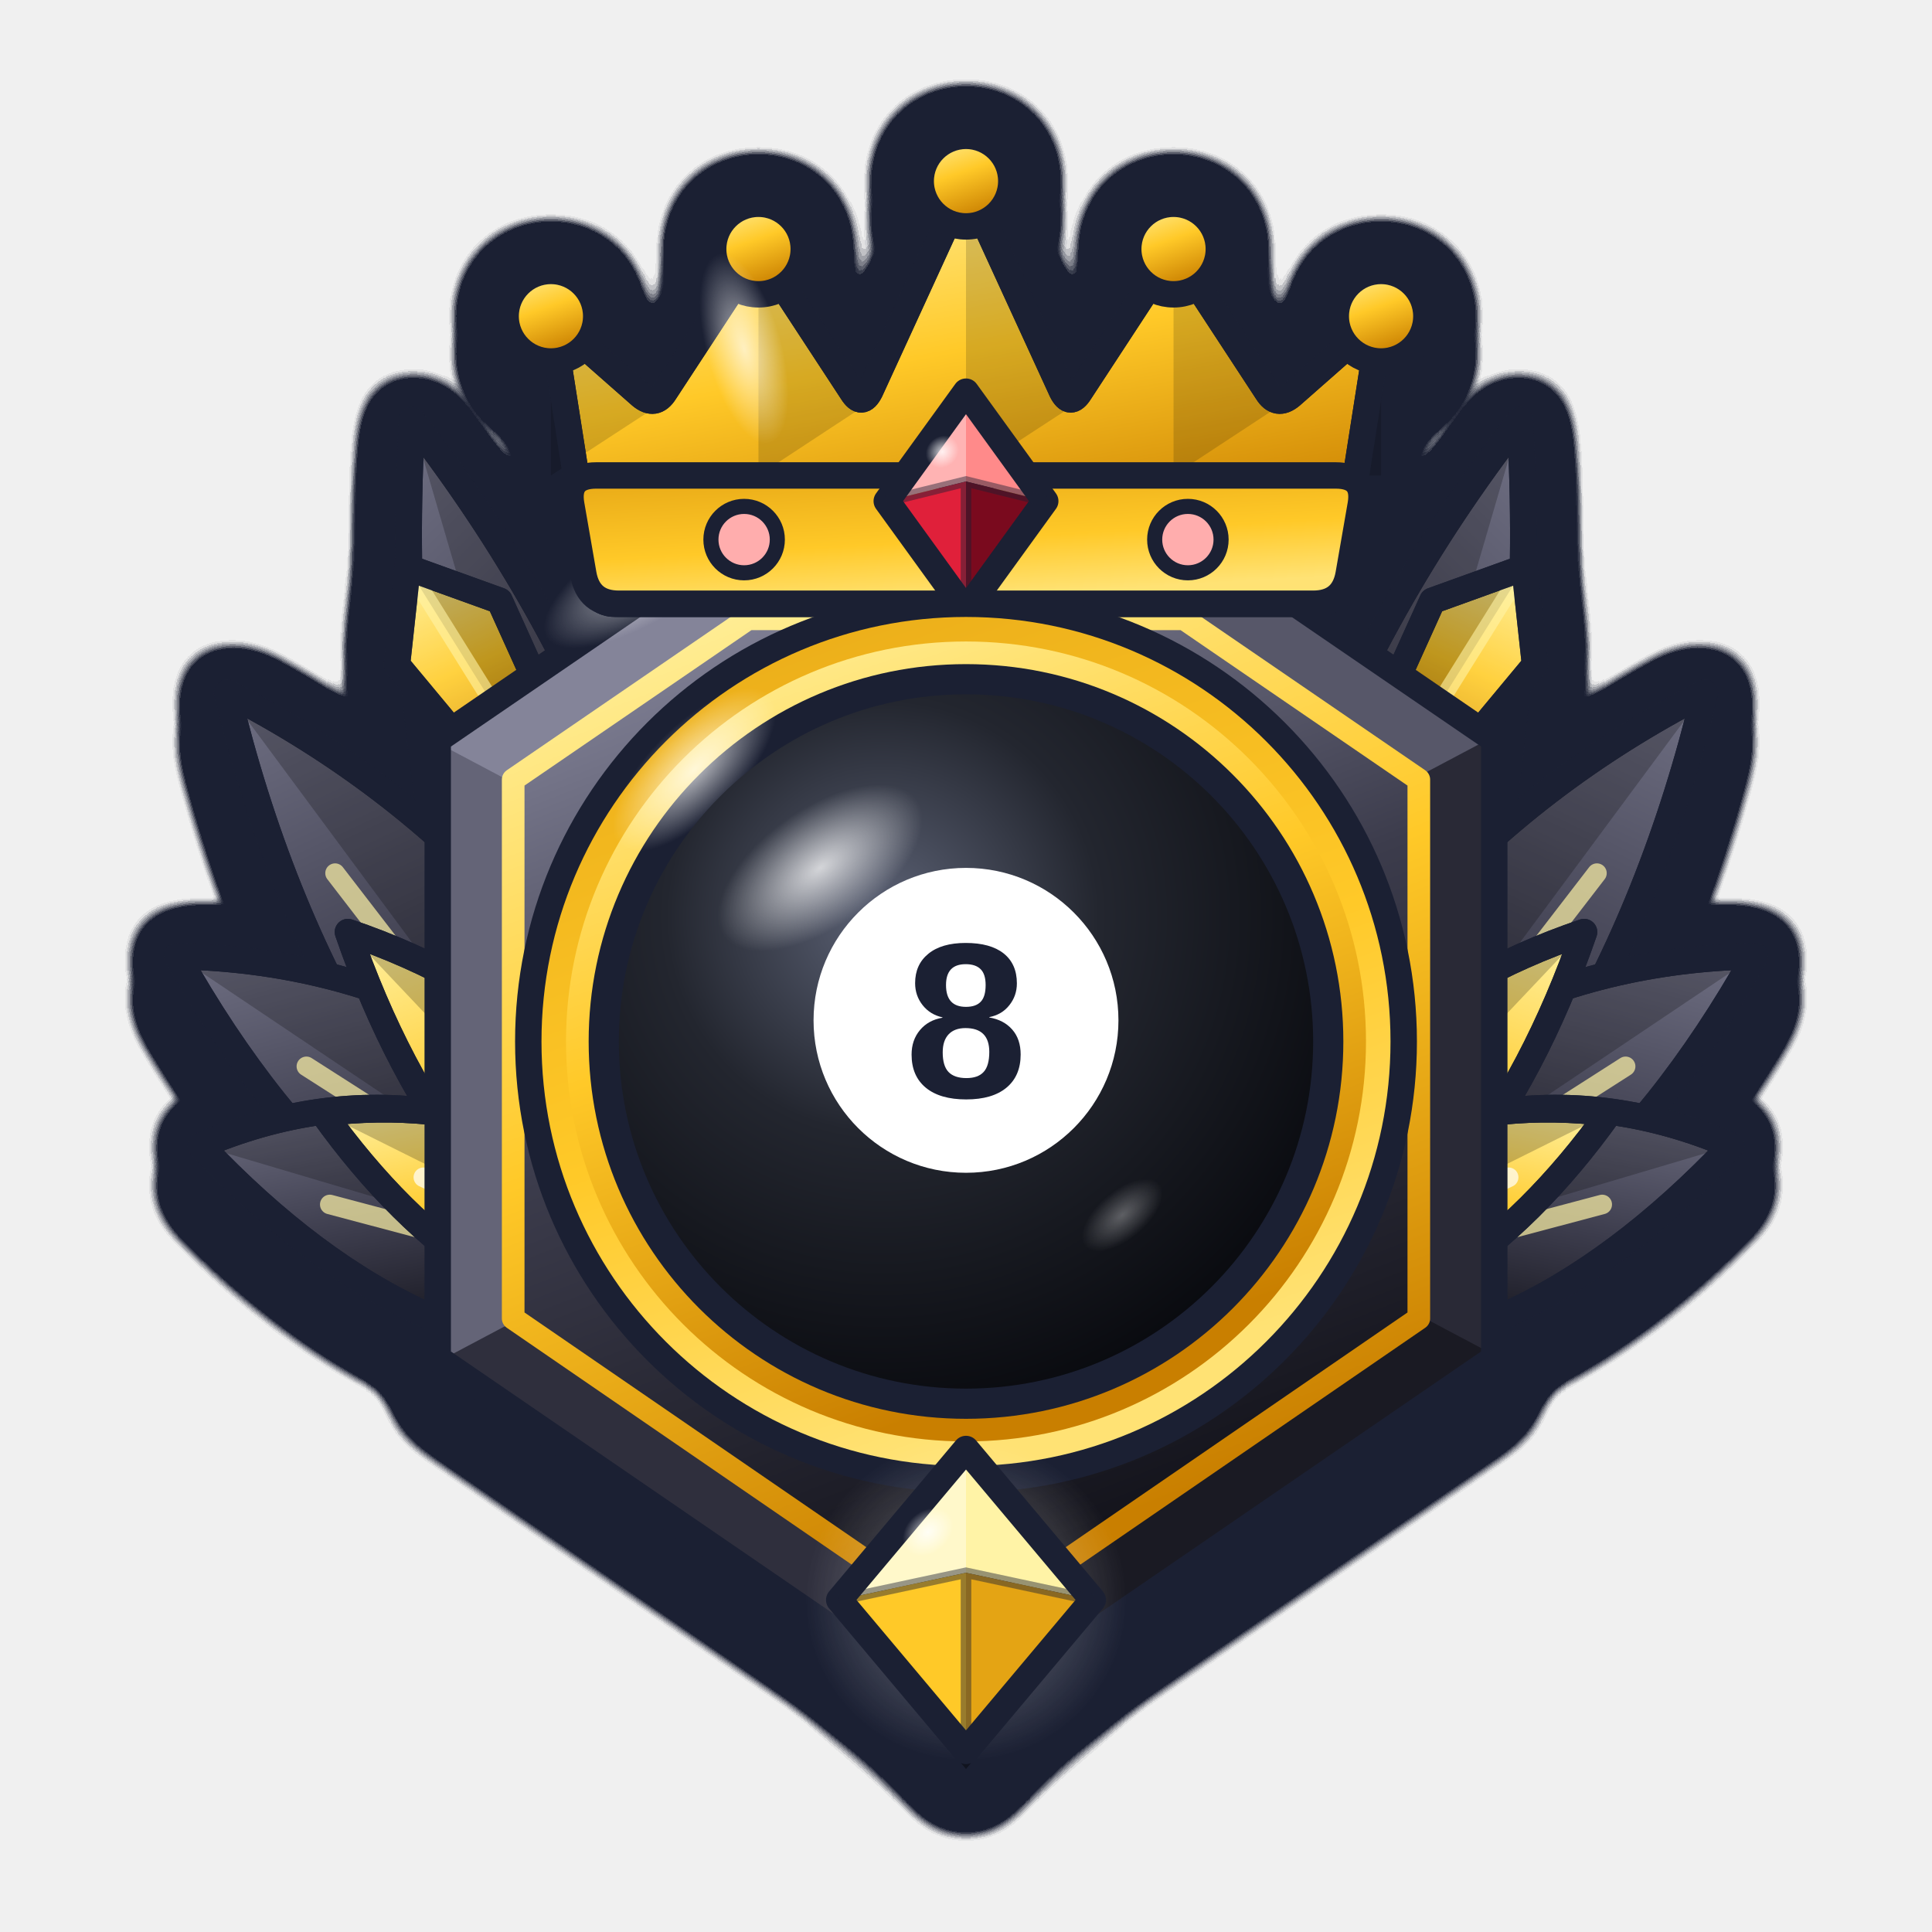
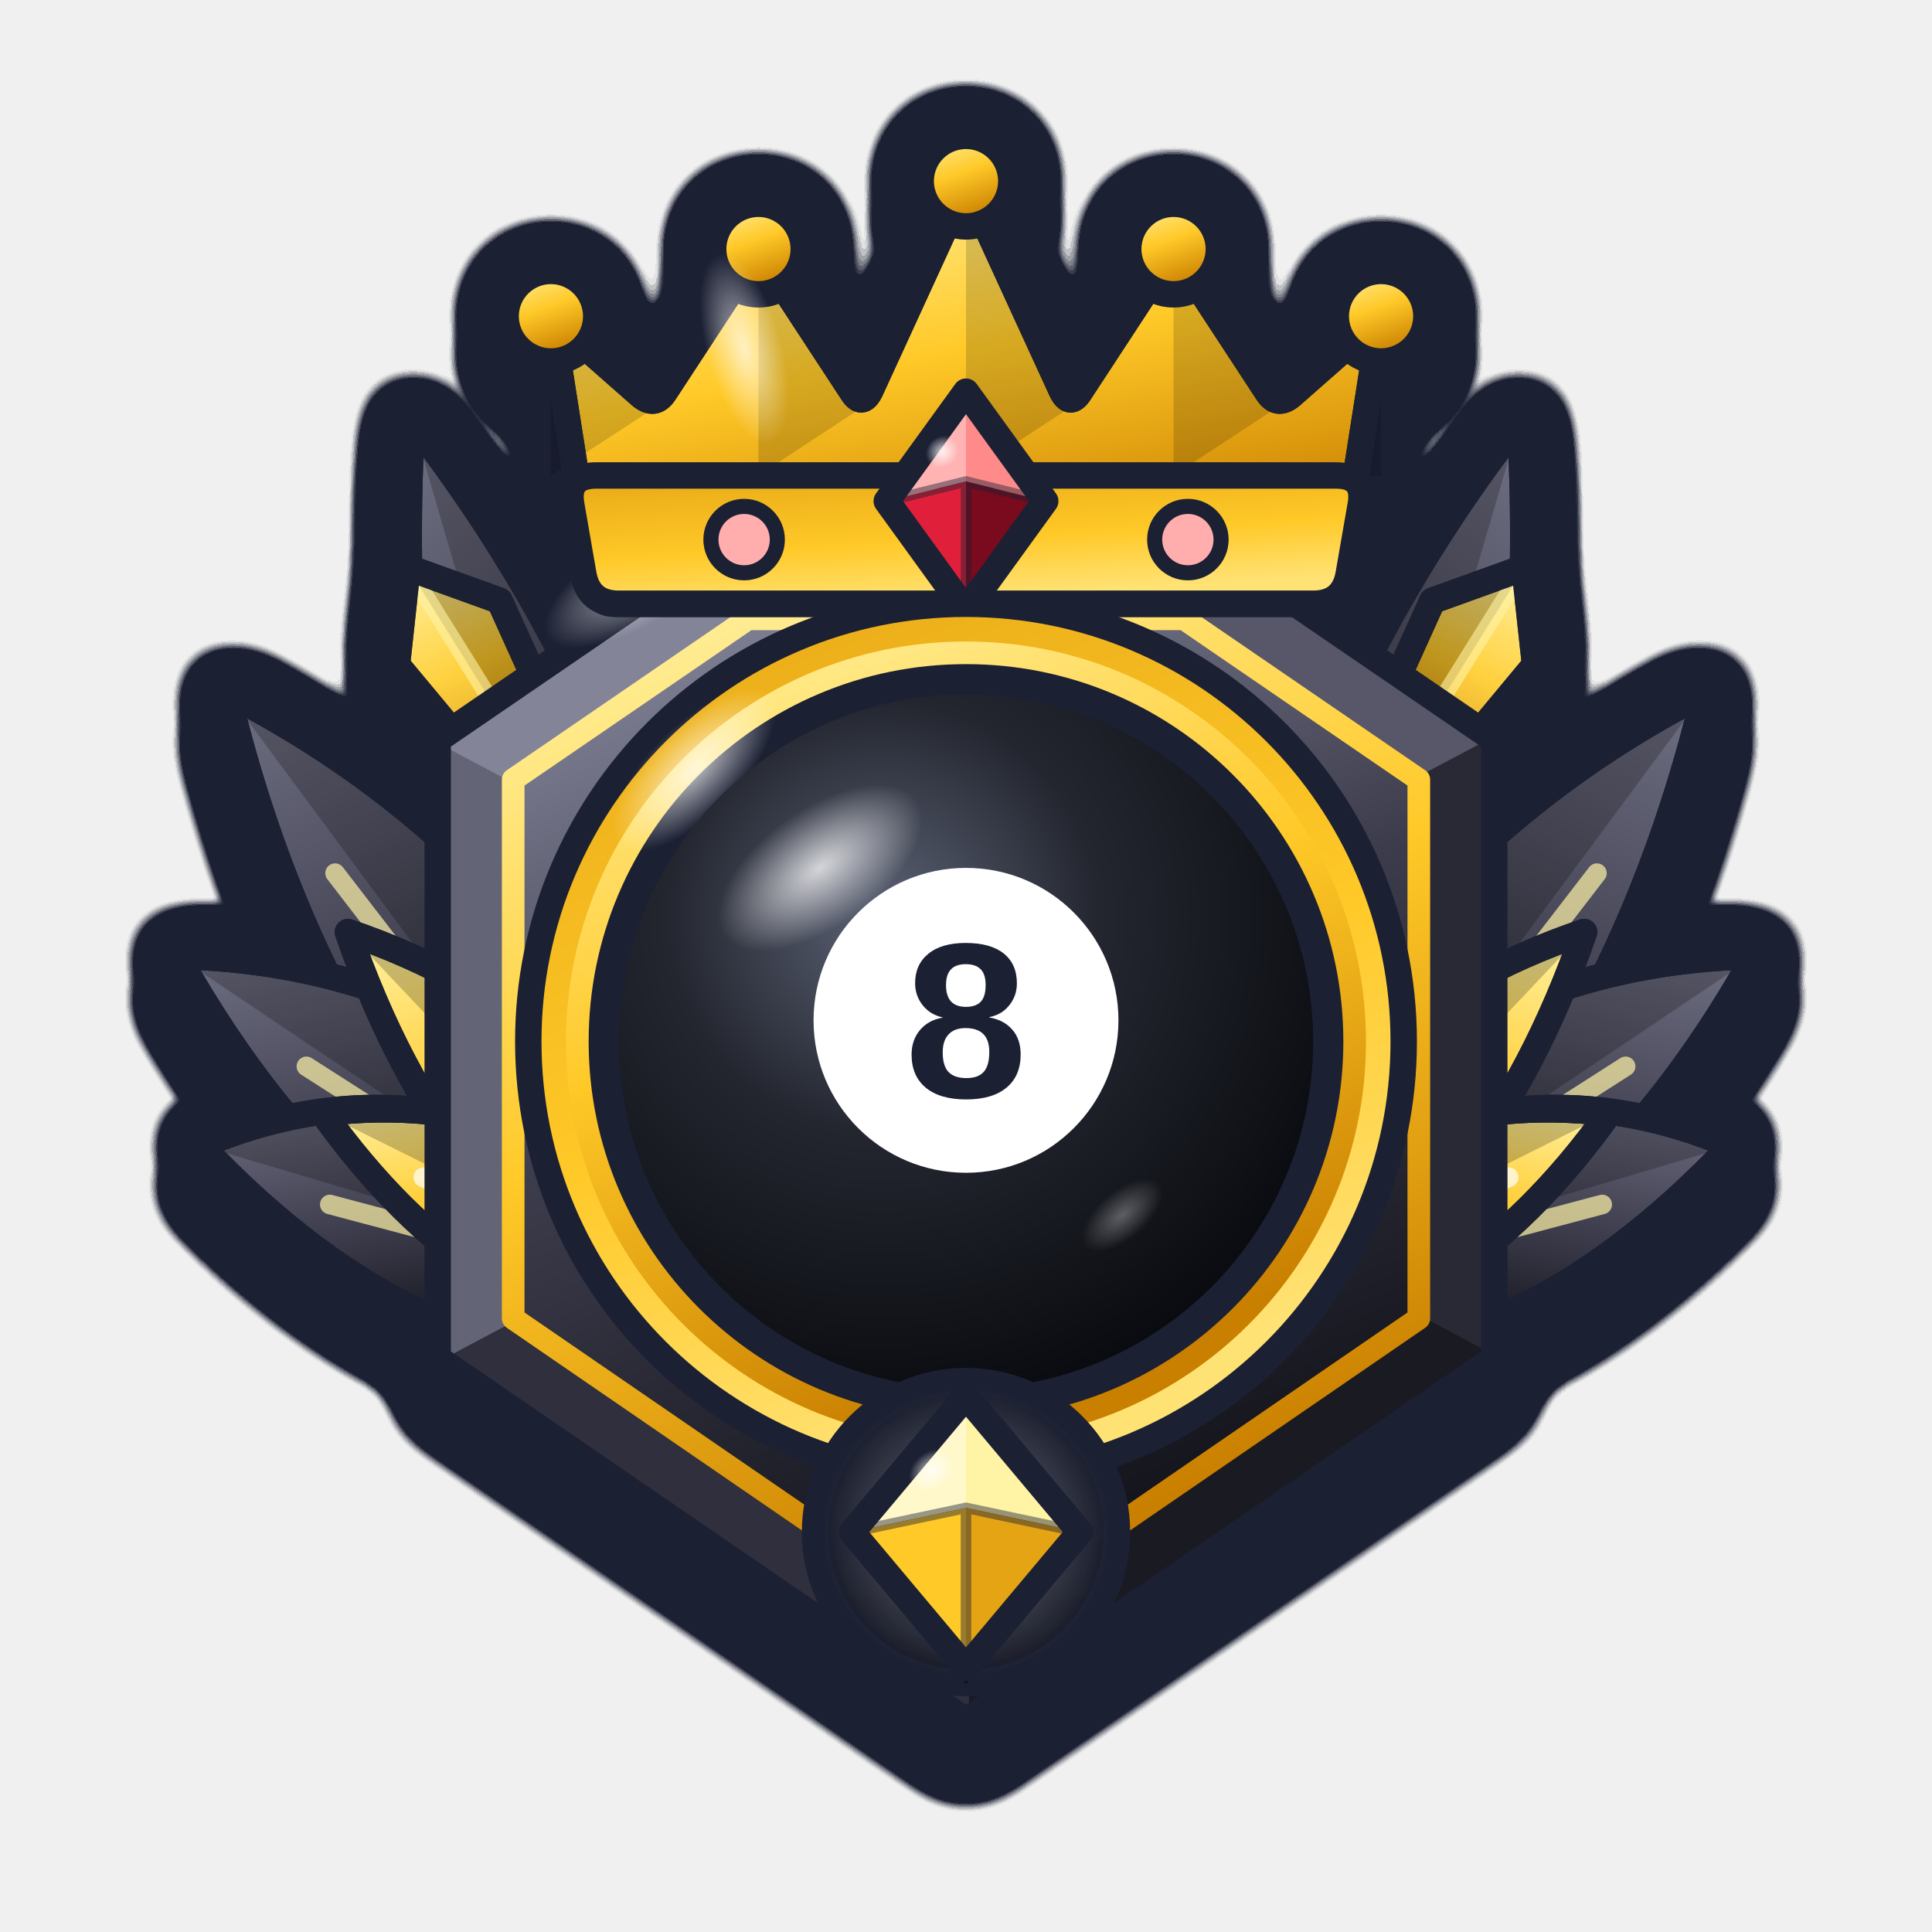
<svg xmlns="http://www.w3.org/2000/svg" width="512" height="512" viewBox="0 0 256 256">
  <defs>
    <linearGradient id="blue" x1="0" y1="0" x2="0.35" y2="1">
      <stop offset="0" stop-color="#9ED3FF" />
      <stop offset="0.45" stop-color="#3B9BFF" />
      <stop offset="1" stop-color="#1F6BD0" />
    </linearGradient>
    <linearGradient id="green" x1="0" y1="0" x2="0.35" y2="1">
      <stop offset="0" stop-color="#A8F5BE" />
      <stop offset="0.45" stop-color="#3DD66B" />
      <stop offset="1" stop-color="#1E9E47" />
    </linearGradient>
    <linearGradient id="red" x1="0" y1="0" x2="0.35" y2="1">
      <stop offset="0" stop-color="#FFA3A3" />
      <stop offset="0.45" stop-color="#FF4D4D" />
      <stop offset="1" stop-color="#C9283A" />
    </linearGradient>
    <linearGradient id="gold" x1="0" y1="0" x2="0.35" y2="1">
      <stop offset="0" stop-color="#FFF1A0" />
      <stop offset="0.45" stop-color="#FFC928" />
      <stop offset="1" stop-color="#DB8E00" />
    </linearGradient>
    <linearGradient id="wood" x1="0" y1="0" x2="0.35" y2="1">
      <stop offset="0" stop-color="#FFD9A0" />
      <stop offset="0.45" stop-color="#E7A35C" />
      <stop offset="1" stop-color="#A8622A" />
    </linearGradient>
    <linearGradient id="darkwood" x1="0" y1="0" x2="0.35" y2="1">
      <stop offset="0" stop-color="#C07A45" />
      <stop offset="0.45" stop-color="#8A4B22" />
      <stop offset="1" stop-color="#5E3014" />
    </linearGradient>
    <linearGradient id="white" x1="0" y1="0" x2="0.35" y2="1">
      <stop offset="0" stop-color="#FFFFFF" />
      <stop offset="0.45" stop-color="#F4F8FF" />
      <stop offset="1" stop-color="#C9D6EA" />
    </linearGradient>
    <linearGradient id="grey" x1="0" y1="0" x2="0.35" y2="1">
      <stop offset="0" stop-color="#E4E9F2" />
      <stop offset="0.45" stop-color="#AEB8C8" />
      <stop offset="1" stop-color="#7B869A" />
    </linearGradient>
    <linearGradient id="steel" x1="0" y1="0" x2="0.35" y2="1">
      <stop offset="0" stop-color="#D8E6F7" />
      <stop offset="0.45" stop-color="#9FB2CC" />
      <stop offset="1" stop-color="#6A7D98" />
    </linearGradient>
    <linearGradient id="cloth" x1="0" y1="0" x2="0.35" y2="1">
      <stop offset="0" stop-color="#6FE08E" />
      <stop offset="0.45" stop-color="#2FA24F" />
      <stop offset="1" stop-color="#1C7A37" />
    </linearGradient>
    <linearGradient id="sad" x1="0" y1="0" x2="0.35" y2="1">
      <stop offset="0" stop-color="#C4D4EE" />
      <stop offset="0.45" stop-color="#8EA3C7" />
      <stop offset="1" stop-color="#5E7299" />
    </linearGradient>
    <linearGradient id="purple" x1="0" y1="0" x2="0.35" y2="1">
      <stop offset="0" stop-color="#D7B8FF" />
      <stop offset="0.45" stop-color="#A259FF" />
      <stop offset="1" stop-color="#6E2FD0" />
    </linearGradient>
    <radialGradient id="shine" cx="0.5" cy="0.5" r="0.5">
      <stop offset="0" stop-color="#FFFFFF" stop-opacity="0.9" />
      <stop offset="1" stop-color="#FFFFFF" stop-opacity="0" />
    </radialGradient>
    <filter id="ink" x="-30%" y="-30%" width="160%" height="160%" color-interpolation-filters="sRGB">
      <feGaussianBlur in="SourceAlpha" stdDeviation="6.92" result="blur" />
      <feComponentTransfer in="blur" result="grown">
        <feFuncA type="linear" slope="7" intercept="-0.35" />
      </feComponentTransfer>
      <feOffset in="grown" dy="6" result="lip" />
      <feMerge result="both">
        <feMergeNode in="lip" />
        <feMergeNode in="grown" />
      </feMerge>
      <feFlood flood-color="#1B2033" />
      <feComposite in2="both" operator="in" result="outline" />
      <feMerge>
        <feMergeNode in="outline" />
        <feMergeNode in="SourceGraphic" />
      </feMerge>
    </filter>
  </defs>
  <defs>
    <filter id="badgeInk" x="-20%" y="-20%" width="140%" height="140%" color-interpolation-filters="sRGB">
      <feGaussianBlur in="SourceAlpha" stdDeviation="3.2" result="blur" />
      <feComponentTransfer in="blur" result="grown">
        <feFuncA type="linear" slope="40" intercept="-0.716" />
      </feComponentTransfer>
      <feOffset in="grown" dy="5" result="lip" />
      <feMerge result="both">
        <feMergeNode in="lip" />
        <feMergeNode in="grown" />
      </feMerge>
      <feFlood flood-color="#1B2033" />
      <feComposite in2="both" operator="in" result="outline" />
      <feMerge>
        <feMergeNode in="outline" />
        <feMergeNode in="SourceGraphic" />
      </feMerge>
    </filter>
  </defs>
  <defs>
    <linearGradient id="m" x1="0" y1="0" x2="0.35" y2="1">
      <stop offset="0.00" stop-color="#8C8CA2" />
      <stop offset="0.50" stop-color="#3C3C4C" />
      <stop offset="1.00" stop-color="#14141C" />
    </linearGradient>
    <linearGradient id="r" x1="0" y1="0" x2="0.35" y2="1">
      <stop offset="0.00" stop-color="#2A2A36" />
      <stop offset="0.60" stop-color="#3C3C4C" />
      <stop offset="1.00" stop-color="#6C6C80" />
    </linearGradient>
    <linearGradient id="w" x1="0" y1="0" x2="0.35" y2="1">
      <stop offset="0.00" stop-color="#707084" />
      <stop offset="0.55" stop-color="#3C3C4C" />
      <stop offset="1.00" stop-color="#14141C" />
    </linearGradient>
    <linearGradient id="c" x1="0" y1="0" x2="0.3" y2="1">
      <stop offset="0.00" stop-color="#BABAC7" />
      <stop offset="0.55" stop-color="#606073" />
      <stop offset="1.00" stop-color="#3C3C4C" />
    </linearGradient>
    <linearGradient id="s" x1="0" y1="0" x2="0.2" y2="1">
      <stop offset="0.00" stop-color="#FFFFFF" />
      <stop offset="0.50" stop-color="#BABAC7" />
      <stop offset="1.00" stop-color="#747488" />
    </linearGradient>
    <linearGradient id="g" x1="0" y1="0" x2="0.35" y2="1">
      <stop offset="0.00" stop-color="#FFF3A6" />
      <stop offset="0.50" stop-color="#FFC928" />
      <stop offset="1.00" stop-color="#C97F00" />
    </linearGradient>
    <linearGradient id="gr" x1="0" y1="0" x2="0.35" y2="1">
      <stop offset="0.00" stop-color="#E7A816" />
      <stop offset="0.60" stop-color="#FFC928" />
      <stop offset="1.00" stop-color="#FFE274" />
    </linearGradient>
    <radialGradient id="ball" cx="0.38" cy="0.32" r="0.78">
      <stop offset="0" stop-color="#5C6275" />
      <stop offset="0.4" stop-color="#23262F" />
      <stop offset="1" stop-color="#06070B" />
    </radialGradient>
  </defs>
  <g filter="url(#badgeInk)">
    <path d="M79.8 173.7 Q50.8 122.0 54.6 55.7 Q91.9 103.7 96.2 166.3 Z" fill="url(#w)" stroke="#1B2033" stroke-width="3.5" stroke-linejoin="round" />
    <path d="M88.0 170.0 L96.2 166.3 Q91.9 103.7 54.6 55.7 Z" fill="#000000" opacity="0.22" />
    <path d="M82.5 156.9 L61.5 88.8" fill="none" stroke="#FFF3A6" stroke-width="2.6" stroke-linecap="round" stroke-linejoin="round" opacity="0.7" />
    <path d="M79.8 173.7 Q50.8 122.0 54.6 55.7 Q91.9 103.7 96.2 166.3 Z" fill="none" stroke="#1B2033" stroke-width="3.5" stroke-linejoin="round" />
    <path d="M81.7 176.5 Q43.4 147.1 30.1 91.8 Q74.7 114.7 94.3 163.5 Z" fill="url(#w)" stroke="#1B2033" stroke-width="3.5" stroke-linejoin="round" />
    <path d="M88.0 170.0 L94.3 163.5 Q74.7 114.7 30.1 91.8 Z" fill="#000000" opacity="0.22" />
    <path d="M79.9 161.8 L44.4 115.7" fill="none" stroke="#FFF3A6" stroke-width="2.6" stroke-linecap="round" stroke-linejoin="round" opacity="0.7" />
    <path d="M81.7 176.5 Q43.4 147.1 30.1 91.8 Q74.7 114.7 94.3 163.5 Z" fill="none" stroke="#1B2033" stroke-width="3.5" stroke-linejoin="round" />
    <path d="M84.6 178.3 Q47.3 169.2 23.5 126.7 Q64.2 127.5 91.4 161.7 Z" fill="url(#w)" stroke="#1B2033" stroke-width="3.5" stroke-linejoin="round" />
    <path d="M88.0 170.0 L91.4 161.7 Q64.2 127.5 23.5 126.7 Z" fill="#000000" opacity="0.22" />
    <path d="M79.7 166.3 L40.6 141.3" fill="none" stroke="#FFF3A6" stroke-width="2.6" stroke-linecap="round" stroke-linejoin="round" opacity="0.7" />
    <path d="M84.6 178.3 Q47.3 169.2 23.5 126.7 Q64.2 127.5 91.4 161.7 Z" fill="none" stroke="#1B2033" stroke-width="3.5" stroke-linejoin="round" />
    <path d="M87.7 179.0 Q56.5 183.4 26.6 151.8 Q58.1 138.4 88.3 161.0 Z" fill="url(#w)" stroke="#1B2033" stroke-width="3.5" stroke-linejoin="round" />
    <path d="M88.0 170.0 L88.3 161.0 Q58.1 138.4 26.6 151.8 Z" fill="#000000" opacity="0.22" />
    <path d="M80.6 169.4 L43.7 159.6" fill="none" stroke="#FFF3A6" stroke-width="2.6" stroke-linecap="round" stroke-linejoin="round" opacity="0.7" />
    <path d="M87.7 179.0 Q56.5 183.4 26.6 151.8 Q58.1 138.4 88.3 161.0 Z" fill="none" stroke="#1B2033" stroke-width="3.5" stroke-linejoin="round" />
    <path d="M86.3 175.3 Q64.0 146.6 64.7 104.6 Q92.6 130.1 97.7 168.7 Z" fill="url(#g)" stroke="#1B2033" stroke-width="3.5" stroke-linejoin="round" />
    <path d="M92.0 172.0 L97.7 168.7 Q92.6 130.1 64.7 104.6 Z" fill="#000000" opacity="0.22" />
    <path d="M87.9 164.4 L70.8 124.4" fill="none" stroke="#FFFFFF" stroke-width="2.6" stroke-linecap="round" stroke-linejoin="round" opacity="0.7" />
    <path d="M86.3 175.3 Q64.0 146.6 64.7 104.6 Q92.6 130.1 97.7 168.7 Z" fill="none" stroke="#1B2033" stroke-width="3.5" stroke-linejoin="round" />
    <path d="M87.9 177.2 Q58.9 160.7 46.1 123.5 Q79.2 134.7 96.1 166.8 Z" fill="url(#g)" stroke="#1B2033" stroke-width="3.5" stroke-linejoin="round" />
    <path d="M92.0 172.0 L96.1 166.8 Q79.2 134.7 46.1 123.5 Z" fill="#000000" opacity="0.22" />
    <path d="M85.9 167.0 L57.9 138.4" fill="none" stroke="#FFFFFF" stroke-width="2.6" stroke-linecap="round" stroke-linejoin="round" opacity="0.7" />
    <path d="M87.9 177.2 Q58.9 160.7 46.1 123.5 Q79.2 134.7 96.1 166.8 Z" fill="none" stroke="#1B2033" stroke-width="3.5" stroke-linejoin="round" />
    <path d="M90.2 178.3 Q62.9 175.6 42.8 147.5 Q72.0 143.9 93.8 165.7 Z" fill="url(#g)" stroke="#1B2033" stroke-width="3.5" stroke-linejoin="round" />
    <path d="M92.0 172.0 L93.8 165.7 Q72.0 143.9 42.8 147.5 Z" fill="#000000" opacity="0.22" />
    <path d="M85.8 170.0 L56.1 156.0" fill="none" stroke="#FFFFFF" stroke-width="2.6" stroke-linecap="round" stroke-linejoin="round" opacity="0.7" />
    <path d="M90.2 178.3 Q62.9 175.6 42.8 147.5 Q72.0 143.9 93.8 165.7 Z" fill="none" stroke="#1B2033" stroke-width="3.5" stroke-linejoin="round" />
    <path d="M67.9 106.5 L52.6 88.1 L54.0 75.2 L66.2 79.6 L76.1 101.5 Z" fill="url(#g)" stroke="#1B2033" stroke-width="3.5" stroke-linejoin="round" />
    <path d="M72.0 104.0 L76.1 101.5 L66.2 79.6 L54.0 75.2 Z" fill="#000000" opacity="0.25" />
    <path d="M72.0 104.0 L67.9 106.5 L52.6 88.1 L54.0 75.2 Z" fill="#FFF3A6" opacity="0.18" />
    <path d="M70.6 101.7 L55.8 78.0" fill="none" stroke="#FFF3A6" stroke-width="2.2" stroke-linecap="round" stroke-linejoin="round" opacity="0.6" />
    <path d="M67.9 106.5 L52.6 88.1 L54.0 75.2 L66.2 79.6 L76.1 101.5 Z" fill="none" stroke="#1B2033" stroke-width="3.5" stroke-linejoin="round" />
    <g transform="matrix(-1 0 0 1 256 0)">
      <path d="M79.8 173.7 Q50.8 122.0 54.6 55.7 Q91.9 103.7 96.2 166.3 Z" fill="url(#w)" stroke="#1B2033" stroke-width="3.5" stroke-linejoin="round" />
      <path d="M88.0 170.0 L96.2 166.3 Q91.9 103.7 54.6 55.7 Z" fill="#000000" opacity="0.22" />
      <path d="M82.5 156.9 L61.5 88.8" fill="none" stroke="#FFF3A6" stroke-width="2.6" stroke-linecap="round" stroke-linejoin="round" opacity="0.7" />
      <path d="M79.8 173.7 Q50.8 122.0 54.6 55.7 Q91.9 103.7 96.2 166.3 Z" fill="none" stroke="#1B2033" stroke-width="3.5" stroke-linejoin="round" />
      <path d="M81.7 176.5 Q43.4 147.1 30.1 91.8 Q74.7 114.7 94.3 163.5 Z" fill="url(#w)" stroke="#1B2033" stroke-width="3.5" stroke-linejoin="round" />
      <path d="M88.0 170.0 L94.3 163.5 Q74.7 114.7 30.1 91.8 Z" fill="#000000" opacity="0.22" />
      <path d="M79.9 161.8 L44.4 115.7" fill="none" stroke="#FFF3A6" stroke-width="2.6" stroke-linecap="round" stroke-linejoin="round" opacity="0.7" />
      <path d="M81.7 176.5 Q43.4 147.1 30.1 91.8 Q74.7 114.7 94.3 163.5 Z" fill="none" stroke="#1B2033" stroke-width="3.5" stroke-linejoin="round" />
      <path d="M84.6 178.3 Q47.3 169.2 23.5 126.7 Q64.2 127.5 91.4 161.7 Z" fill="url(#w)" stroke="#1B2033" stroke-width="3.5" stroke-linejoin="round" />
      <path d="M88.0 170.0 L91.4 161.7 Q64.2 127.5 23.5 126.7 Z" fill="#000000" opacity="0.22" />
      <path d="M79.7 166.3 L40.6 141.3" fill="none" stroke="#FFF3A6" stroke-width="2.6" stroke-linecap="round" stroke-linejoin="round" opacity="0.7" />
      <path d="M84.6 178.3 Q47.3 169.2 23.5 126.7 Q64.2 127.5 91.4 161.7 Z" fill="none" stroke="#1B2033" stroke-width="3.5" stroke-linejoin="round" />
      <path d="M87.7 179.0 Q56.5 183.4 26.6 151.8 Q58.1 138.4 88.3 161.0 Z" fill="url(#w)" stroke="#1B2033" stroke-width="3.5" stroke-linejoin="round" />
      <path d="M88.0 170.0 L88.3 161.0 Q58.1 138.4 26.6 151.8 Z" fill="#000000" opacity="0.22" />
      <path d="M80.6 169.4 L43.7 159.6" fill="none" stroke="#FFF3A6" stroke-width="2.6" stroke-linecap="round" stroke-linejoin="round" opacity="0.7" />
      <path d="M87.7 179.0 Q56.5 183.4 26.6 151.8 Q58.1 138.4 88.3 161.0 Z" fill="none" stroke="#1B2033" stroke-width="3.5" stroke-linejoin="round" />
      <path d="M86.3 175.3 Q64.0 146.6 64.7 104.6 Q92.6 130.1 97.7 168.7 Z" fill="url(#g)" stroke="#1B2033" stroke-width="3.5" stroke-linejoin="round" />
      <path d="M92.0 172.0 L97.7 168.7 Q92.6 130.1 64.7 104.6 Z" fill="#000000" opacity="0.22" />
      <path d="M87.9 164.4 L70.8 124.4" fill="none" stroke="#FFFFFF" stroke-width="2.6" stroke-linecap="round" stroke-linejoin="round" opacity="0.7" />
      <path d="M86.3 175.3 Q64.0 146.6 64.7 104.6 Q92.6 130.1 97.7 168.7 Z" fill="none" stroke="#1B2033" stroke-width="3.5" stroke-linejoin="round" />
      <path d="M87.9 177.2 Q58.9 160.7 46.1 123.5 Q79.2 134.7 96.1 166.8 Z" fill="url(#g)" stroke="#1B2033" stroke-width="3.5" stroke-linejoin="round" />
      <path d="M92.0 172.0 L96.1 166.8 Q79.2 134.7 46.1 123.5 Z" fill="#000000" opacity="0.22" />
      <path d="M85.9 167.0 L57.9 138.4" fill="none" stroke="#FFFFFF" stroke-width="2.6" stroke-linecap="round" stroke-linejoin="round" opacity="0.7" />
      <path d="M87.9 177.2 Q58.9 160.7 46.1 123.5 Q79.2 134.7 96.1 166.8 Z" fill="none" stroke="#1B2033" stroke-width="3.5" stroke-linejoin="round" />
      <path d="M90.2 178.3 Q62.9 175.6 42.8 147.5 Q72.0 143.9 93.8 165.7 Z" fill="url(#g)" stroke="#1B2033" stroke-width="3.5" stroke-linejoin="round" />
      <path d="M92.0 172.0 L93.8 165.7 Q72.0 143.9 42.8 147.5 Z" fill="#000000" opacity="0.22" />
      <path d="M85.8 170.0 L56.1 156.0" fill="none" stroke="#FFFFFF" stroke-width="2.6" stroke-linecap="round" stroke-linejoin="round" opacity="0.7" />
      <path d="M90.2 178.3 Q62.9 175.6 42.8 147.5 Q72.0 143.9 93.8 165.7 Z" fill="none" stroke="#1B2033" stroke-width="3.5" stroke-linejoin="round" />
      <path d="M67.9 106.5 L52.6 88.1 L54.0 75.2 L66.2 79.6 L76.1 101.5 Z" fill="url(#g)" stroke="#1B2033" stroke-width="3.5" stroke-linejoin="round" />
      <path d="M72.0 104.0 L76.1 101.5 L66.2 79.6 L54.0 75.2 Z" fill="#000000" opacity="0.25" />
      <path d="M72.0 104.0 L67.9 106.5 L52.6 88.1 L54.0 75.2 Z" fill="#FFF3A6" opacity="0.18" />
      <path d="M70.6 101.7 L55.8 78.0" fill="none" stroke="#FFF3A6" stroke-width="2.2" stroke-linecap="round" stroke-linejoin="round" opacity="0.6" />
      <path d="M67.9 106.5 L52.6 88.1 L54.0 75.2 L66.2 79.6 L76.1 101.5 Z" fill="none" stroke="#1B2033" stroke-width="3.5" stroke-linejoin="round" />
    </g>
    <path d="M96.0 72.0 L160.0 72.0 L156.9 82.0 L99.1 82.0 Z" fill="#78788C" stroke="#78788C" stroke-width="0.8" />
    <path d="M160.0 72.0 L198.0 98.0 L188.0 103.3 L156.9 82.0 Z" fill="#575769" stroke="#575769" stroke-width="0.8" />
    <path d="M198.0 98.0 L198.0 180.0 L188.0 174.7 L188.0 103.3 Z" fill="#292936" stroke="#292936" stroke-width="0.8" />
    <path d="M198.0 180.0 L128.0 228.0 L128.0 215.9 L188.0 174.7 Z" fill="#1A1A23" stroke="#1A1A23" stroke-width="0.8" />
    <path d="M128.0 228.0 L58.0 180.0 L68.0 174.7 L128.0 215.9 Z" fill="#2F2F3D" stroke="#2F2F3D" stroke-width="0.8" />
    <path d="M58.0 180.0 L58.0 98.0 L68.0 103.3 L68.0 174.7 Z" fill="#646477" stroke="#646477" stroke-width="0.8" />
    <path d="M58.0 98.0 L96.0 72.0 L99.1 82.0 L68.0 103.3 Z" fill="#848499" stroke="#848499" stroke-width="0.8" />
    <path d="M99.1 82.0 L156.9 82.0 L188.0 103.3 L188.0 174.7 L128.0 215.9 L68.0 174.7 L68.0 103.3 Z" fill="url(#m)" />
    <path d="M99.1 82.0 L156.9 82.0 L188.0 103.3 L188.0 174.7 L128.0 215.9 L68.0 174.7 L68.0 103.3 Z" fill="none" stroke="#1B2033" stroke-width="1.6" stroke-opacity="0.45" stroke-linejoin="round" />
    <path d="M96.0 72.0 L160.0 72.0 L198.0 98.0 L198.0 180.0 L128.0 228.0 L58.0 180.0 L58.0 98.0 Z" fill="none" stroke="#1B2033" stroke-width="3.5" stroke-linejoin="round" />
    <ellipse cx="86" cy="76" rx="16" ry="6" fill="url(#shine)" opacity="0.75" transform="rotate(-32 86 76)" />
    <path d="M99.1 82.0 L156.9 82.0 L188.0 103.3 L188.0 174.7 L128.0 215.9 L68.0 174.7 L68.0 103.3 Z" fill="none" stroke="url(#g)" stroke-width="3" stroke-linejoin="round" />
    <path d="M81.5 80.0 Q79.0 80.0 78.6 77.5 L73.4 44.4 Q73.0 41.9 74.9 43.6 L84.9 52.4 Q86.8 54.0 88.1 51.9 L99.1 35.1 Q100.5 33.0 101.9 35.1 L112.9 51.9 Q114.2 54.0 115.3 51.8 L127.0 26.3 Q128.0 24.0 129.0 26.3 L140.7 51.8 Q141.8 54.0 143.1 51.9 L154.1 35.1 Q155.5 33.0 156.9 35.1 L167.9 51.9 Q169.2 54.0 171.1 52.4 L181.1 43.6 Q183.0 41.9 182.6 44.4 L177.4 77.5 Q177.0 80.0 174.5 80.0 Z" fill="url(#g)" stroke="#1B2033" stroke-width="3.5" stroke-linejoin="round" />
    <path d="M73.0 41.9 L73.0 63.0 L86.8 54.0 Z" fill="#000000" opacity="0.16" />
    <path d="M100.5 33.0 L100.5 63.0 L114.2 54.0 Z" fill="#000000" opacity="0.16" />
    <path d="M128.0 24.0 L128.0 63.0 L141.8 54.0 Z" fill="#000000" opacity="0.16" />
    <path d="M155.5 33.0 L155.5 63.0 L169.2 54.0 Z" fill="#000000" opacity="0.16" />
    <path d="M183.0 41.9 L183.0 63.0 L180.0 63.0 Z" fill="#000000" opacity="0.16" />
    <path d="M81.5 80.0 Q79.0 80.0 78.6 77.5 L73.4 44.4 Q73.0 41.9 74.9 43.6 L84.9 52.4 Q86.8 54.0 88.1 51.9 L99.1 35.1 Q100.5 33.0 101.9 35.1 L112.9 51.9 Q114.2 54.0 115.3 51.8 L127.0 26.3 Q128.0 24.0 129.0 26.3 L140.7 51.8 Q141.8 54.0 143.1 51.9 L154.1 35.1 Q155.5 33.0 156.9 35.1 L167.9 51.9 Q169.2 54.0 171.1 52.4 L181.1 43.6 Q183.0 41.9 182.6 44.4 L177.4 77.5 Q177.0 80.0 174.5 80.0 Z" fill="none" stroke="#1B2033" stroke-width="3.5" stroke-linejoin="round" />
    <circle cx="73.0" cy="41.9" r="6" fill="url(#g)" stroke="#1B2033" stroke-width="3.5" />
    <circle cx="100.5" cy="33.0" r="6" fill="url(#g)" stroke="#1B2033" stroke-width="3.5" />
    <circle cx="128.0" cy="24.0" r="6" fill="url(#g)" stroke="#1B2033" stroke-width="3.5" />
    <circle cx="155.5" cy="33.0" r="6" fill="url(#g)" stroke="#1B2033" stroke-width="3.5" />
    <circle cx="183.0" cy="41.9" r="6" fill="url(#g)" stroke="#1B2033" stroke-width="3.5" />
    <path d="M75.7 66.9 Q75.0 63.0 79.0 63.0 L177.0 63.0 Q181.0 63.0 180.3 66.9 L178.7 76.1 Q178.0 80.0 174.0 80.0 L82.0 80.0 Q78.0 80.0 77.3 76.1 Z" fill="url(#gr)" stroke="#1B2033" stroke-width="3.5" stroke-linejoin="round" />
    <ellipse cx="98.6" cy="46.2" rx="5" ry="13" fill="url(#shine)" opacity="0.75" transform="rotate(-15 98.6 46.2)" />
    <path d="M117.5 66.4 L128.0 51.9 L128.0 63.8 Z" fill="#FFB3B3" />
    <path d="M128.0 51.9 L138.5 66.4 L128.0 63.8 Z" fill="#FF8A8A" />
    <path d="M117.5 66.4 L128.0 63.8 L128.0 80.9 Z" fill="#E0203A" />
    <path d="M128.0 63.8 L138.5 66.4 L128.0 80.9 Z" fill="#7A0A1E" />
    <path d="M128.0 51.9 L138.5 66.4 L128.0 80.9 L117.5 66.4 Z" fill="none" stroke="#1B2033" stroke-width="3.5" stroke-linejoin="round" />
    <path d="M117.5 66.4 L128.0 63.8 L138.5 66.4 M128.0 63.8 L128.0 80.9" fill="none" stroke="#1B2033" stroke-width="1.4" opacity="0.45" />
    <ellipse cx="124.859" cy="59.857" rx="2.303" ry="2.036" fill="url(#shine)" opacity="0.9" transform="rotate(-40 124.8594 59.857)" />
    <circle cx="98.6" cy="71.5" r="4.4" fill="#FFADAD" stroke="#1B2033" stroke-width="2" />
    <circle cx="157.4" cy="71.5" r="4.4" fill="#FFADAD" stroke="#1B2033" stroke-width="2" />
    <circle cx="128" cy="138" r="58" fill="url(#gr)" stroke="#1B2033" stroke-width="3.5" />
    <circle cx="128" cy="138" r="53" fill="url(#g)" />
    <circle cx="128" cy="138" r="50" fill="#1B2033" />
    <ellipse cx="92" cy="102" rx="14" ry="6" fill="url(#shine)" opacity="0.8" transform="rotate(-45 92 102)" />
    <circle cx="128" cy="138" r="46" fill="url(#ball)" />
    <circle cx="128.0" cy="135.2" r="20.2" fill="#FFFFFF" />
    <text x="128.0" y="145.4" font-family="Arial Black, Arial, sans-serif" font-weight="900" font-size="29.3" text-anchor="middle" fill="#1B2033">8</text>
    <ellipse cx="108.68" cy="115.0" rx="15.64" ry="7.82" fill="url(#shine)" opacity="0.85" transform="rotate(-35 108.68 115.0)" />
    <ellipse cx="148.7" cy="161.0" rx="6.44" ry="3.22" fill="url(#shine)" opacity="0.35" transform="rotate(-40 148.7 161.0)" />
    <defs>
-       <radialGradient id="tray" gradientUnits="userSpaceOnUse" cx="128" cy="138" r="97.0">
-         <stop offset="0.526" stop-color="#1A1E2E" />
-         <stop offset="0.763" stop-color="#181B2A" />
-         <stop offset="1" stop-color="#171925" />
-       </radialGradient>
+       <linearGradient id="tray" gradientUnits="userSpaceOnUse" x1="0" y1="183.0" x2="0" y2="229.0">
+         <stop offset="0" stop-color="#1A1E2E" />
+         <stop offset="0.55" stop-color="#181B2A" />
+         <stop offset="1" stop-color="#161824" />
+       </linearGradient>
      <radialGradient id="glow">
        <stop offset="0" stop-color="#FFFFFF" stop-opacity="0.5" />
        <stop offset="1" stop-color="#FFFFFF" stop-opacity="0" />
      </radialGradient>
    </defs>
-     <path d="M128.0 212.0 A74 74 0 0 1 128.0 212.0" fill="none" stroke="#1B2033" stroke-width="49.5" stroke-linecap="round" />
-     <path d="M128.0 212.0 A74 74 0 0 1 128.0 212.0" fill="none" stroke="url(#tray)" stroke-width="42.5" stroke-linecap="round" />
-     <path d="M128.0 230.3 A92.3 92.3 0 0 1 128.0 230.3" fill="none" stroke="#8C8CA2" stroke-width="1.6" stroke-opacity="0.45" stroke-linecap="round" />
-     <path d="M128.0 194.0 A56.0 56.0 0 0 1 128.0 194.0" fill="none" stroke="#000000" stroke-width="2.4" stroke-opacity="0.35" stroke-linecap="round" />
-     <circle cx="128.0" cy="212.0" r="21.3" fill="url(#glow)" opacity="0.8" />
-     <path d="M128.0 194.4 L144.8 214.4 L128.0 234.4 L111.2 214.4 Z" fill="#000000" opacity="0.4" />
-     <path d="M111.2 212.0 L128.0 192.0 L128.0 208.4 Z" fill="#FFF8CA" />
-     <path d="M128.0 192.0 L144.8 212.0 L128.0 208.4 Z" fill="#FFF3A6" />
-     <path d="M111.2 212.0 L128.0 208.4 L128.0 232.0 Z" fill="#FFC928" />
-     <path d="M128.0 208.4 L144.8 212.0 L128.0 232.0 Z" fill="#E4A414" />
-     <path d="M128.0 192.0 L144.8 212.0 L128.0 232.0 L111.2 212.0 Z" fill="none" stroke="#1B2033" stroke-width="3.5" stroke-linejoin="round" />
-     <path d="M111.2 212.0 L128.0 208.4 L144.8 212.0 M128.0 208.4 L128.0 232.0" fill="none" stroke="#1B2033" stroke-width="1.4" opacity="0.45" />
-     <ellipse cx="122.96" cy="203.0" rx="3.696" ry="2.8" fill="url(#shine)" opacity="0.9" transform="rotate(-40 122.96 203.0)" />
+     <circle cx="128.0" cy="203.0" r="20.0" fill="url(#tray)" stroke="#1B2033" stroke-width="3.5" />
+     <circle cx="128.0" cy="203.0" r="19.0" fill="url(#glow)" opacity="0.8" />
+     <path d="M128.0 187.2 L143.1 205.2 L128.0 223.2 L112.9 205.2 Z" fill="#000000" opacity="0.4" />
+     <path d="M112.9 203.0 L128.0 185.0 L128.0 199.8 Z" fill="#FFF8CA" />
+     <path d="M128.0 185.0 L143.1 203.0 L128.0 199.8 Z" fill="#FFF3A6" />
+     <path d="M112.9 203.0 L128.0 199.8 L128.0 221.0 Z" fill="#FFC928" />
+     <path d="M128.0 199.8 L143.1 203.0 L128.0 221.0 Z" fill="#E4A414" />
+     <path d="M128.0 185.0 L143.1 203.0 L128.0 221.0 L112.9 203.0 Z" fill="none" stroke="#1B2033" stroke-width="3.5" stroke-linejoin="round" />
+     <path d="M112.9 203.0 L128.0 199.8 L143.1 203.0 M128.0 199.8 L128.0 221.0" fill="none" stroke="#1B2033" stroke-width="1.4" opacity="0.45" />
+     <ellipse cx="123.464" cy="194.9" rx="3.326" ry="2.52" fill="url(#shine)" opacity="0.9" transform="rotate(-40 123.464 194.9)" />
  </g>
</svg>
